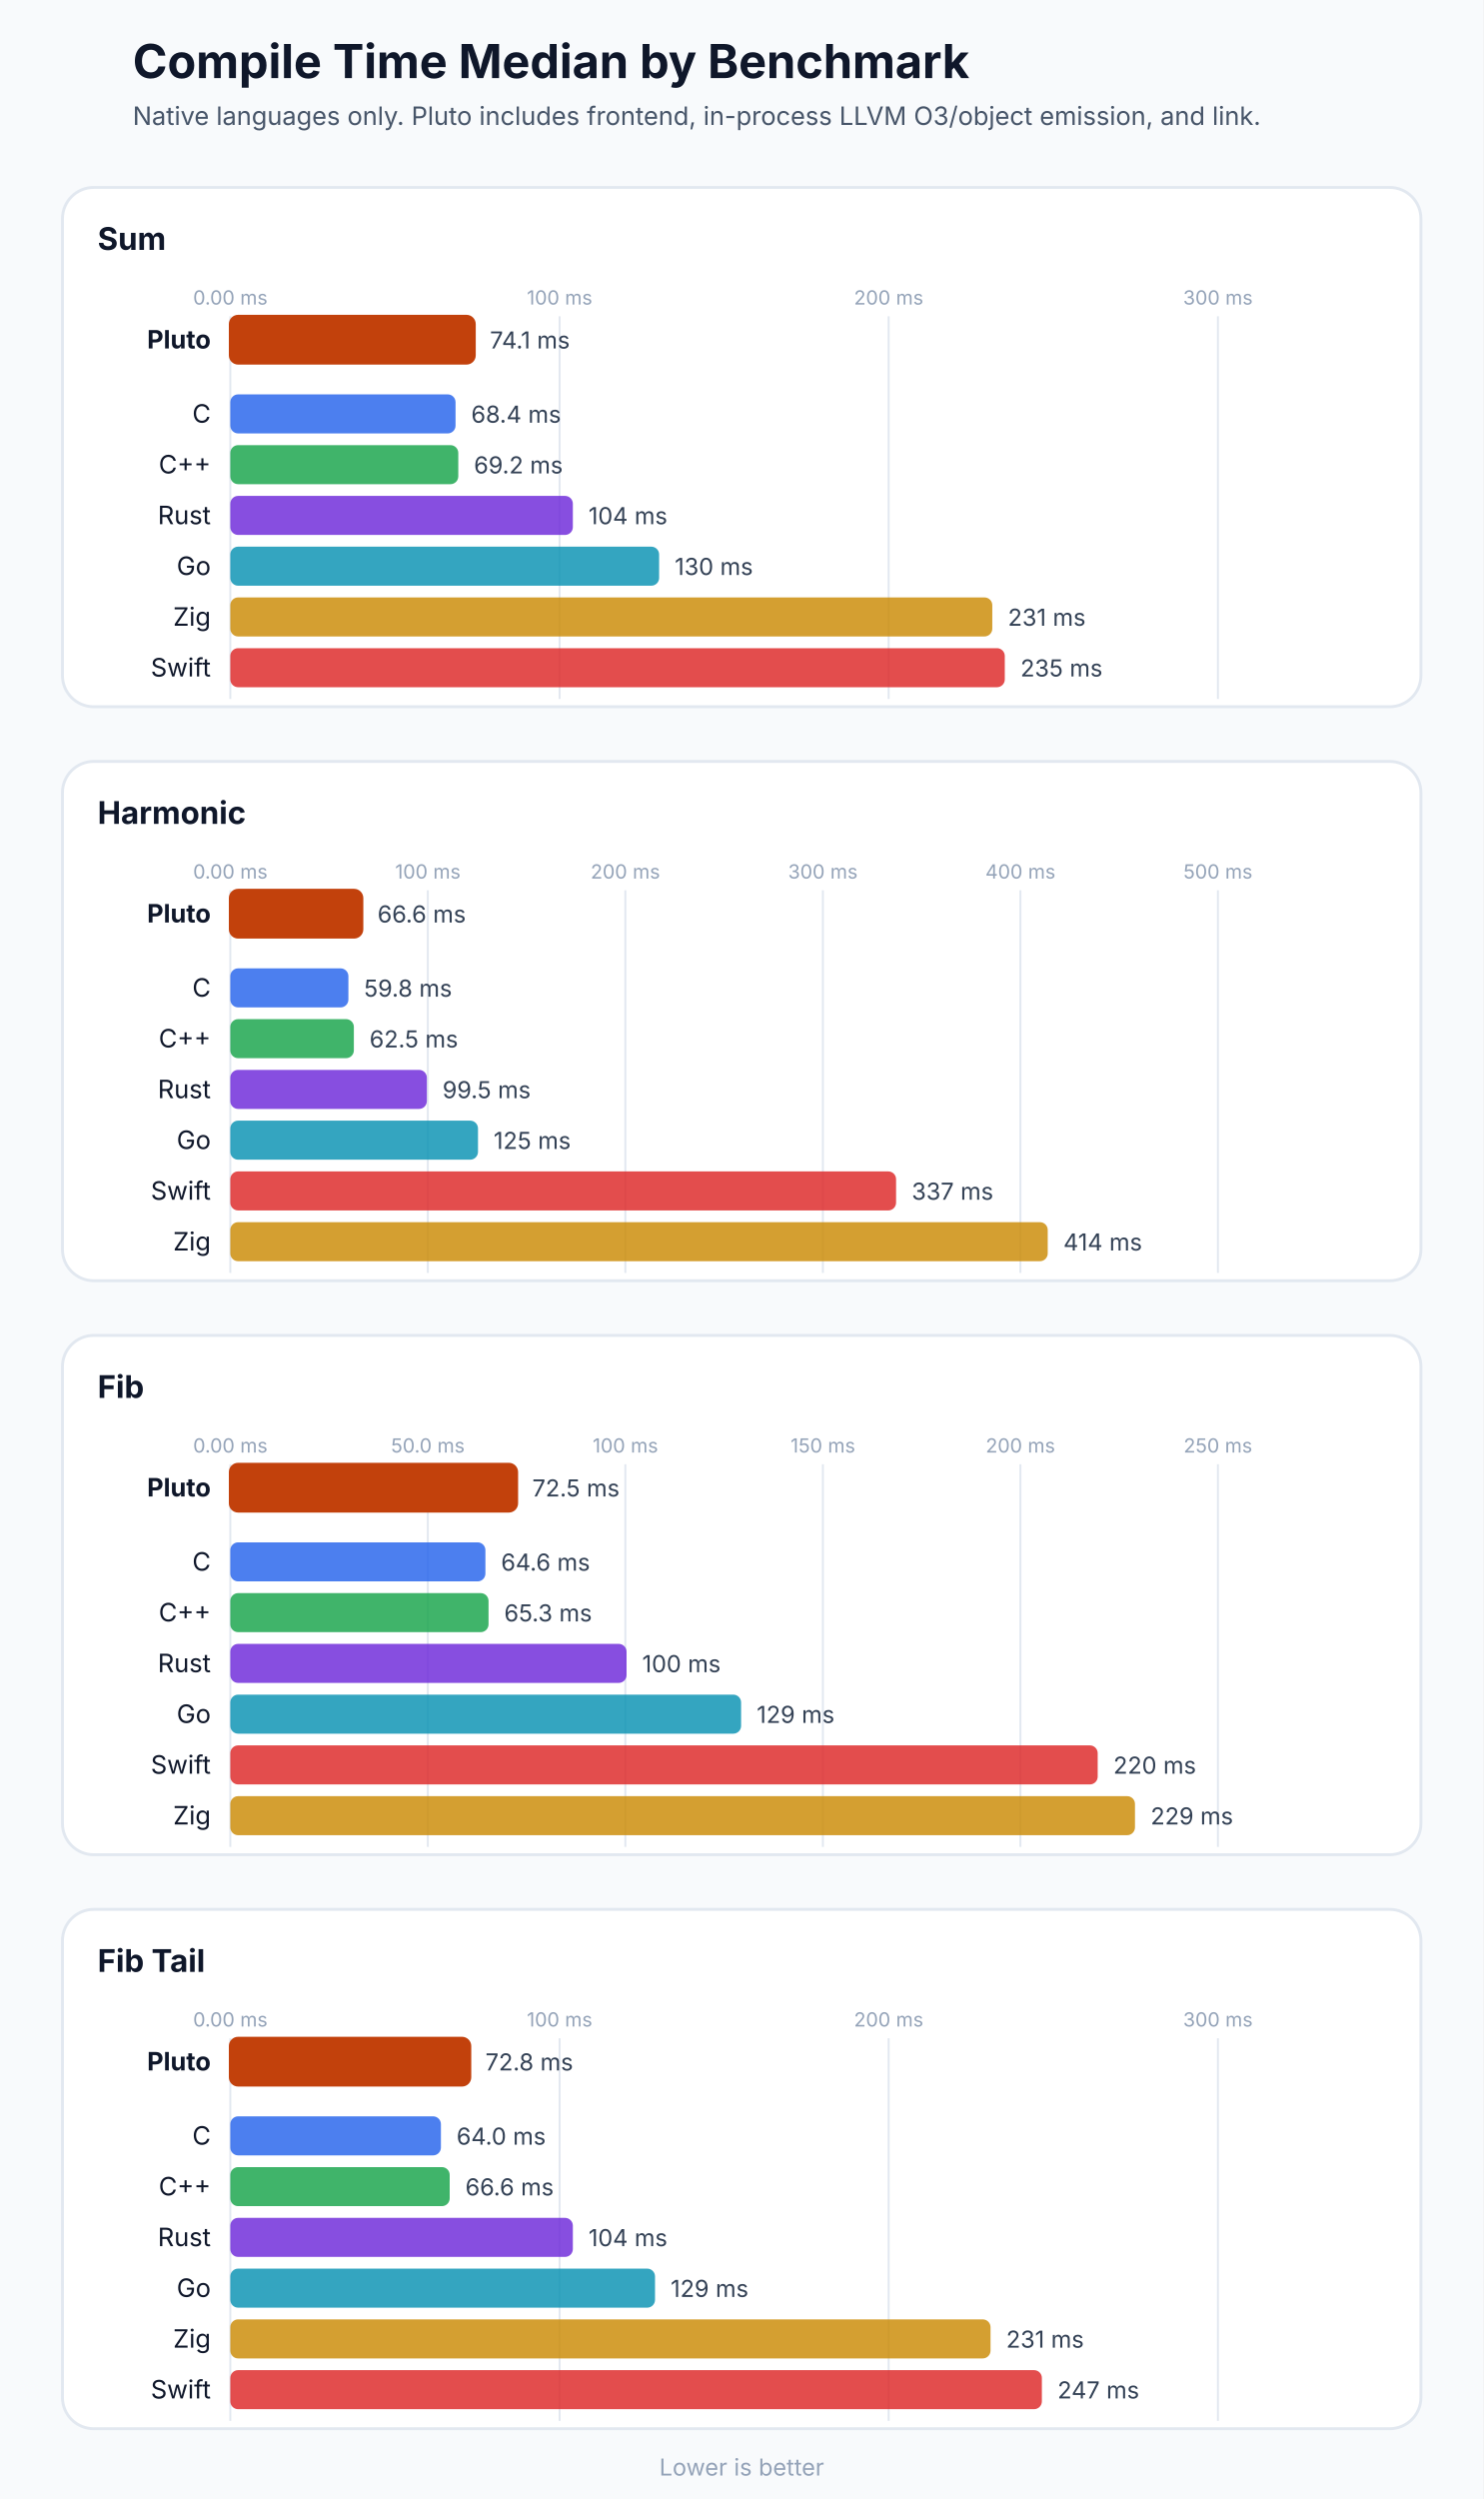
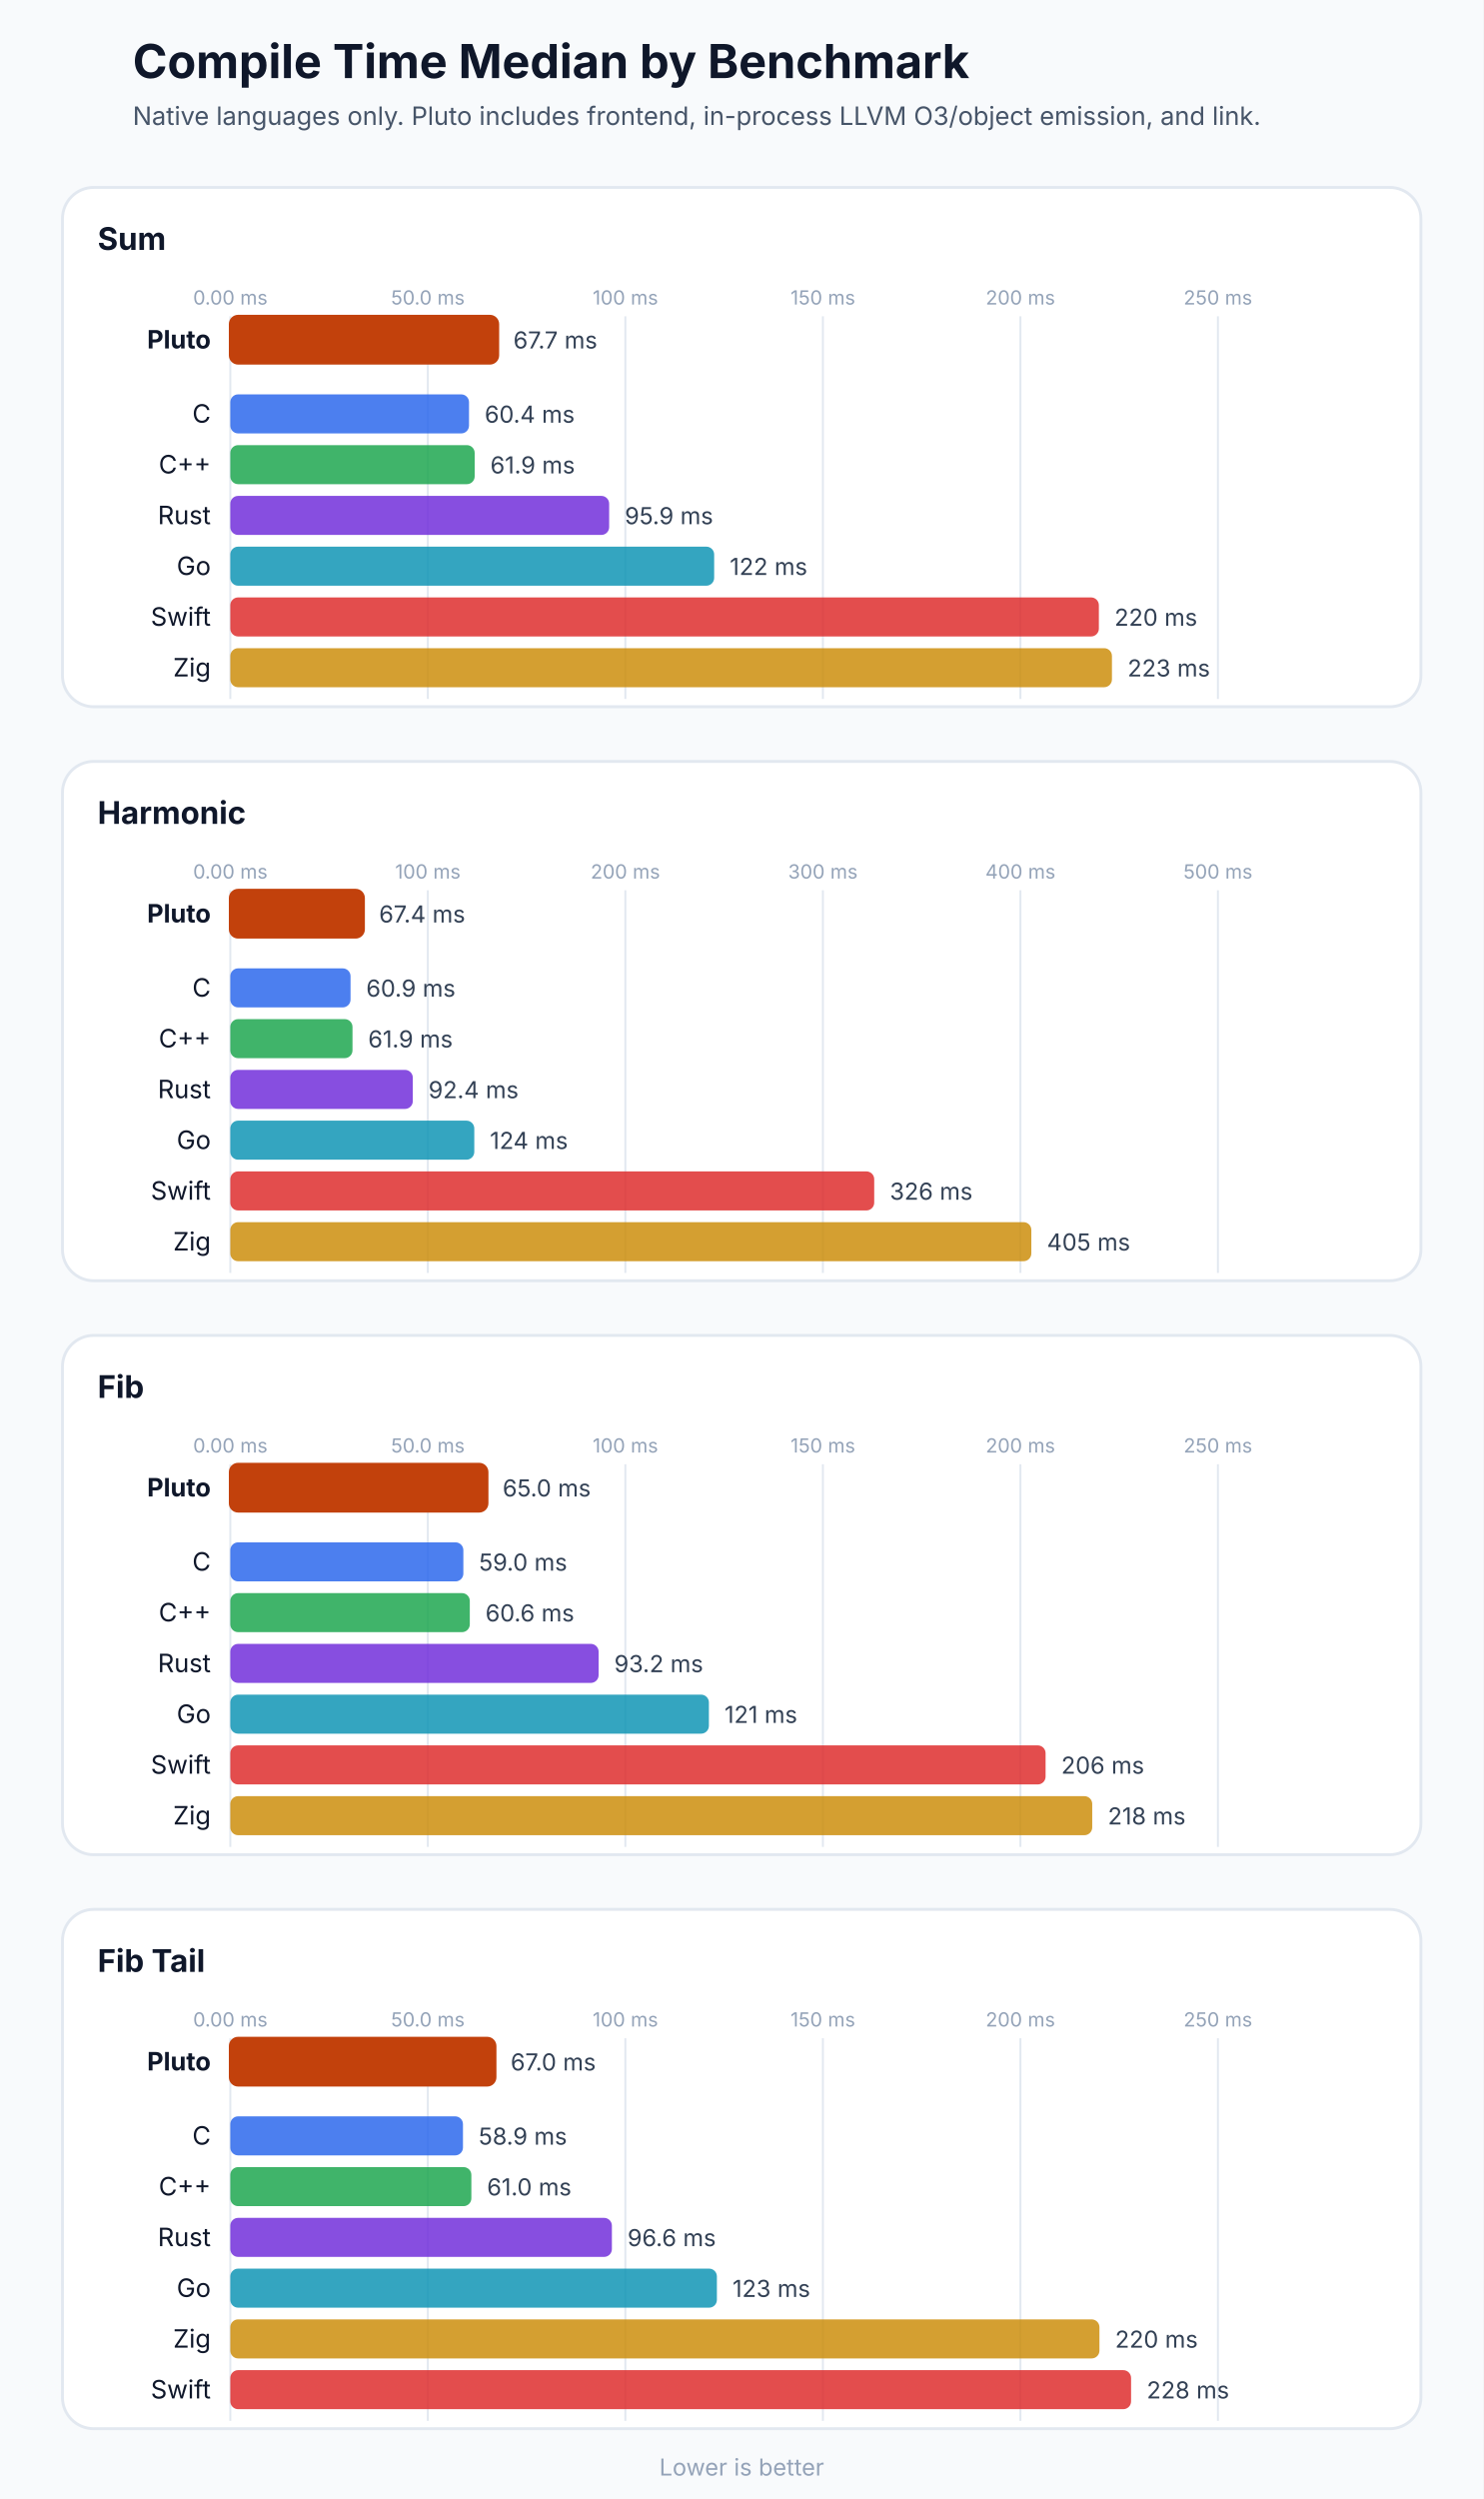
<svg xmlns="http://www.w3.org/2000/svg" width="760" height="1280" viewBox="0 0 760 1280" role="img" aria-labelledby="chart-title chart-desc">
  <rect width="760" height="1280" fill="#f8fafc" />
  <text x="68" y="40" fill="#0f172a" font-size="24" font-weight="700" font-family="ui-sans-serif, system-ui, -apple-system, BlinkMacSystemFont, sans-serif">Compile Time Median by Benchmark</text>
  <text x="68" y="64" fill="#475569" font-size="13" font-family="ui-sans-serif, system-ui, -apple-system, BlinkMacSystemFont, sans-serif">Native languages only. Pluto includes frontend, in-process LLVM O3/object emission, and link.</text>
  <rect x="32" y="96" width="696" height="266" rx="16" fill="#ffffff" stroke="#e2e8f0" stroke-width="1.5" />
  <text x="50" y="128" fill="#0f172a" font-size="16" font-weight="700" font-family="ui-sans-serif, system-ui, -apple-system, BlinkMacSystemFont, sans-serif">Sum</text>
  <line x1="118.0" y1="162" x2="118.0" y2="358" stroke="#e2e8f0" stroke-width="1" />
  <text x="118.0" y="156" text-anchor="middle" fill="#94a3b8" font-size="10" font-family="ui-sans-serif, system-ui, -apple-system, BlinkMacSystemFont, sans-serif">0.00 ms</text>
-   <line x1="286.7" y1="162" x2="286.7" y2="358" stroke="#e2e8f0" stroke-width="1" />
-   <text x="286.7" y="156" text-anchor="middle" fill="#94a3b8" font-size="10" font-family="ui-sans-serif, system-ui, -apple-system, BlinkMacSystemFont, sans-serif">100 ms</text>
-   <line x1="455.3" y1="162" x2="455.3" y2="358" stroke="#e2e8f0" stroke-width="1" />
-   <text x="455.3" y="156" text-anchor="middle" fill="#94a3b8" font-size="10" font-family="ui-sans-serif, system-ui, -apple-system, BlinkMacSystemFont, sans-serif">200 ms</text>
+   <line x1="219.2" y1="162" x2="219.2" y2="358" stroke="#e2e8f0" stroke-width="1" />
+   <text x="219.2" y="156" text-anchor="middle" fill="#94a3b8" font-size="10" font-family="ui-sans-serif, system-ui, -apple-system, BlinkMacSystemFont, sans-serif">50.0 ms</text>
+   <line x1="320.4" y1="162" x2="320.4" y2="358" stroke="#e2e8f0" stroke-width="1" />
+   <text x="320.4" y="156" text-anchor="middle" fill="#94a3b8" font-size="10" font-family="ui-sans-serif, system-ui, -apple-system, BlinkMacSystemFont, sans-serif">100 ms</text>
+   <line x1="421.6" y1="162" x2="421.6" y2="358" stroke="#e2e8f0" stroke-width="1" />
+   <text x="421.6" y="156" text-anchor="middle" fill="#94a3b8" font-size="10" font-family="ui-sans-serif, system-ui, -apple-system, BlinkMacSystemFont, sans-serif">150 ms</text>
+   <line x1="522.8" y1="162" x2="522.8" y2="358" stroke="#e2e8f0" stroke-width="1" />
+   <text x="522.8" y="156" text-anchor="middle" fill="#94a3b8" font-size="10" font-family="ui-sans-serif, system-ui, -apple-system, BlinkMacSystemFont, sans-serif">200 ms</text>
  <line x1="624.0" y1="162" x2="624.0" y2="358" stroke="#e2e8f0" stroke-width="1" />
-   <text x="624.0" y="156" text-anchor="middle" fill="#94a3b8" font-size="10" font-family="ui-sans-serif, system-ui, -apple-system, BlinkMacSystemFont, sans-serif">300 ms</text>
+   <text x="624.0" y="156" text-anchor="middle" fill="#94a3b8" font-size="10" font-family="ui-sans-serif, system-ui, -apple-system, BlinkMacSystemFont, sans-serif">250 ms</text>
  <text x="108" y="178.5" text-anchor="end" fill="#0f172a" font-size="13" font-weight="700" font-family="ui-sans-serif, system-ui, -apple-system, BlinkMacSystemFont, sans-serif">Pluto</text>
-   <rect x="118" y="162" width="125.0" height="24" rx="4" fill="#c2410c" fill-opacity="1.0" stroke="#c2410c" stroke-width="1.5" />
-   <text x="251.0" y="178.5" text-anchor="start" fill="#334155" font-size="12" font-family="ui-sans-serif, system-ui, -apple-system, BlinkMacSystemFont, sans-serif">74.1 ms</text>
+   <rect x="118" y="162" width="137.0" height="24" rx="4" fill="#c2410c" fill-opacity="1.0" stroke="#c2410c" stroke-width="1.5" />
+   <text x="263.0" y="178.5" text-anchor="start" fill="#334155" font-size="12" font-family="ui-sans-serif, system-ui, -apple-system, BlinkMacSystemFont, sans-serif">67.7 ms</text>
  <text x="108" y="216.5" text-anchor="end" fill="#0f172a" font-size="13" font-weight="400" font-family="ui-sans-serif, system-ui, -apple-system, BlinkMacSystemFont, sans-serif">C</text>
-   <rect x="118" y="202" width="115.4" height="20" rx="4" fill="#2563eb" fill-opacity="0.82" />
-   <text x="241.4" y="216.5" text-anchor="start" fill="#334155" font-size="12" font-family="ui-sans-serif, system-ui, -apple-system, BlinkMacSystemFont, sans-serif">68.4 ms</text>
+   <rect x="118" y="202" width="122.3" height="20" rx="4" fill="#2563eb" fill-opacity="0.82" />
+   <text x="248.3" y="216.5" text-anchor="start" fill="#334155" font-size="12" font-family="ui-sans-serif, system-ui, -apple-system, BlinkMacSystemFont, sans-serif">60.4 ms</text>
  <text x="108" y="242.5" text-anchor="end" fill="#0f172a" font-size="13" font-weight="400" font-family="ui-sans-serif, system-ui, -apple-system, BlinkMacSystemFont, sans-serif">C++</text>
-   <rect x="118" y="228" width="116.8" height="20" rx="4" fill="#16a34a" fill-opacity="0.82" />
-   <text x="242.8" y="242.5" text-anchor="start" fill="#334155" font-size="12" font-family="ui-sans-serif, system-ui, -apple-system, BlinkMacSystemFont, sans-serif">69.2 ms</text>
+   <rect x="118" y="228" width="125.2" height="20" rx="4" fill="#16a34a" fill-opacity="0.82" />
+   <text x="251.2" y="242.5" text-anchor="start" fill="#334155" font-size="12" font-family="ui-sans-serif, system-ui, -apple-system, BlinkMacSystemFont, sans-serif">61.9 ms</text>
  <text x="108" y="268.5" text-anchor="end" fill="#0f172a" font-size="13" font-weight="400" font-family="ui-sans-serif, system-ui, -apple-system, BlinkMacSystemFont, sans-serif">Rust</text>
-   <rect x="118" y="254" width="175.5" height="20" rx="4" fill="#6d28d9" fill-opacity="0.82" />
-   <text x="301.5" y="268.5" text-anchor="start" fill="#334155" font-size="12" font-family="ui-sans-serif, system-ui, -apple-system, BlinkMacSystemFont, sans-serif">104 ms</text>
+   <rect x="118" y="254" width="194.1" height="20" rx="4" fill="#6d28d9" fill-opacity="0.82" />
+   <text x="320.1" y="268.5" text-anchor="start" fill="#334155" font-size="12" font-family="ui-sans-serif, system-ui, -apple-system, BlinkMacSystemFont, sans-serif">95.9 ms</text>
  <text x="108" y="294.5" text-anchor="end" fill="#0f172a" font-size="13" font-weight="400" font-family="ui-sans-serif, system-ui, -apple-system, BlinkMacSystemFont, sans-serif">Go</text>
-   <rect x="118" y="280" width="219.7" height="20" rx="4" fill="#0891b2" fill-opacity="0.82" />
-   <text x="345.7" y="294.5" text-anchor="start" fill="#334155" font-size="12" font-family="ui-sans-serif, system-ui, -apple-system, BlinkMacSystemFont, sans-serif">130 ms</text>
-   <text x="108" y="320.5" text-anchor="end" fill="#0f172a" font-size="13" font-weight="400" font-family="ui-sans-serif, system-ui, -apple-system, BlinkMacSystemFont, sans-serif">Zig</text>
-   <rect x="118" y="306" width="390.4" height="20" rx="4" fill="#ca8a04" fill-opacity="0.82" />
-   <text x="516.4" y="320.5" text-anchor="start" fill="#334155" font-size="12" font-family="ui-sans-serif, system-ui, -apple-system, BlinkMacSystemFont, sans-serif">231 ms</text>
-   <text x="108" y="346.5" text-anchor="end" fill="#0f172a" font-size="13" font-weight="400" font-family="ui-sans-serif, system-ui, -apple-system, BlinkMacSystemFont, sans-serif">Swift</text>
-   <rect x="118" y="332" width="396.8" height="20" rx="4" fill="#dc2626" fill-opacity="0.82" />
-   <text x="522.8" y="346.5" text-anchor="start" fill="#334155" font-size="12" font-family="ui-sans-serif, system-ui, -apple-system, BlinkMacSystemFont, sans-serif">235 ms</text>
+   <rect x="118" y="280" width="247.9" height="20" rx="4" fill="#0891b2" fill-opacity="0.82" />
+   <text x="373.9" y="294.5" text-anchor="start" fill="#334155" font-size="12" font-family="ui-sans-serif, system-ui, -apple-system, BlinkMacSystemFont, sans-serif">122 ms</text>
+   <text x="108" y="320.5" text-anchor="end" fill="#0f172a" font-size="13" font-weight="400" font-family="ui-sans-serif, system-ui, -apple-system, BlinkMacSystemFont, sans-serif">Swift</text>
+   <rect x="118" y="306" width="445.0" height="20" rx="4" fill="#dc2626" fill-opacity="0.82" />
+   <text x="571.0" y="320.5" text-anchor="start" fill="#334155" font-size="12" font-family="ui-sans-serif, system-ui, -apple-system, BlinkMacSystemFont, sans-serif">220 ms</text>
+   <text x="108" y="346.5" text-anchor="end" fill="#0f172a" font-size="13" font-weight="400" font-family="ui-sans-serif, system-ui, -apple-system, BlinkMacSystemFont, sans-serif">Zig</text>
+   <rect x="118" y="332" width="451.7" height="20" rx="4" fill="#ca8a04" fill-opacity="0.82" />
+   <text x="577.7" y="346.5" text-anchor="start" fill="#334155" font-size="12" font-family="ui-sans-serif, system-ui, -apple-system, BlinkMacSystemFont, sans-serif">223 ms</text>
  <rect x="32" y="390" width="696" height="266" rx="16" fill="#ffffff" stroke="#e2e8f0" stroke-width="1.5" />
  <text x="50" y="422" fill="#0f172a" font-size="16" font-weight="700" font-family="ui-sans-serif, system-ui, -apple-system, BlinkMacSystemFont, sans-serif">Harmonic</text>
  <line x1="118.0" y1="456" x2="118.0" y2="652" stroke="#e2e8f0" stroke-width="1" />
  <text x="118.0" y="450" text-anchor="middle" fill="#94a3b8" font-size="10" font-family="ui-sans-serif, system-ui, -apple-system, BlinkMacSystemFont, sans-serif">0.00 ms</text>
  <line x1="219.2" y1="456" x2="219.2" y2="652" stroke="#e2e8f0" stroke-width="1" />
  <text x="219.2" y="450" text-anchor="middle" fill="#94a3b8" font-size="10" font-family="ui-sans-serif, system-ui, -apple-system, BlinkMacSystemFont, sans-serif">100 ms</text>
  <line x1="320.4" y1="456" x2="320.4" y2="652" stroke="#e2e8f0" stroke-width="1" />
  <text x="320.4" y="450" text-anchor="middle" fill="#94a3b8" font-size="10" font-family="ui-sans-serif, system-ui, -apple-system, BlinkMacSystemFont, sans-serif">200 ms</text>
  <line x1="421.6" y1="456" x2="421.6" y2="652" stroke="#e2e8f0" stroke-width="1" />
  <text x="421.6" y="450" text-anchor="middle" fill="#94a3b8" font-size="10" font-family="ui-sans-serif, system-ui, -apple-system, BlinkMacSystemFont, sans-serif">300 ms</text>
  <line x1="522.8" y1="456" x2="522.8" y2="652" stroke="#e2e8f0" stroke-width="1" />
  <text x="522.8" y="450" text-anchor="middle" fill="#94a3b8" font-size="10" font-family="ui-sans-serif, system-ui, -apple-system, BlinkMacSystemFont, sans-serif">400 ms</text>
  <line x1="624.0" y1="456" x2="624.0" y2="652" stroke="#e2e8f0" stroke-width="1" />
  <text x="624.0" y="450" text-anchor="middle" fill="#94a3b8" font-size="10" font-family="ui-sans-serif, system-ui, -apple-system, BlinkMacSystemFont, sans-serif">500 ms</text>
  <text x="108" y="472.5" text-anchor="end" fill="#0f172a" font-size="13" font-weight="700" font-family="ui-sans-serif, system-ui, -apple-system, BlinkMacSystemFont, sans-serif">Pluto</text>
-   <rect x="118" y="456" width="67.4" height="24" rx="4" fill="#c2410c" fill-opacity="1.0" stroke="#c2410c" stroke-width="1.5" />
-   <text x="193.4" y="472.5" text-anchor="start" fill="#334155" font-size="12" font-family="ui-sans-serif, system-ui, -apple-system, BlinkMacSystemFont, sans-serif">66.6 ms</text>
+   <rect x="118" y="456" width="68.2" height="24" rx="4" fill="#c2410c" fill-opacity="1.0" stroke="#c2410c" stroke-width="1.5" />
+   <text x="194.2" y="472.5" text-anchor="start" fill="#334155" font-size="12" font-family="ui-sans-serif, system-ui, -apple-system, BlinkMacSystemFont, sans-serif">67.4 ms</text>
  <text x="108" y="510.5" text-anchor="end" fill="#0f172a" font-size="13" font-weight="400" font-family="ui-sans-serif, system-ui, -apple-system, BlinkMacSystemFont, sans-serif">C</text>
-   <rect x="118" y="496" width="60.5" height="20" rx="4" fill="#2563eb" fill-opacity="0.82" />
-   <text x="186.5" y="510.5" text-anchor="start" fill="#334155" font-size="12" font-family="ui-sans-serif, system-ui, -apple-system, BlinkMacSystemFont, sans-serif">59.8 ms</text>
+   <rect x="118" y="496" width="61.6" height="20" rx="4" fill="#2563eb" fill-opacity="0.82" />
+   <text x="187.6" y="510.5" text-anchor="start" fill="#334155" font-size="12" font-family="ui-sans-serif, system-ui, -apple-system, BlinkMacSystemFont, sans-serif">60.9 ms</text>
  <text x="108" y="536.5" text-anchor="end" fill="#0f172a" font-size="13" font-weight="400" font-family="ui-sans-serif, system-ui, -apple-system, BlinkMacSystemFont, sans-serif">C++</text>
-   <rect x="118" y="522" width="63.3" height="20" rx="4" fill="#16a34a" fill-opacity="0.82" />
-   <text x="189.3" y="536.5" text-anchor="start" fill="#334155" font-size="12" font-family="ui-sans-serif, system-ui, -apple-system, BlinkMacSystemFont, sans-serif">62.5 ms</text>
+   <rect x="118" y="522" width="62.6" height="20" rx="4" fill="#16a34a" fill-opacity="0.82" />
+   <text x="188.6" y="536.5" text-anchor="start" fill="#334155" font-size="12" font-family="ui-sans-serif, system-ui, -apple-system, BlinkMacSystemFont, sans-serif">61.9 ms</text>
  <text x="108" y="562.5" text-anchor="end" fill="#0f172a" font-size="13" font-weight="400" font-family="ui-sans-serif, system-ui, -apple-system, BlinkMacSystemFont, sans-serif">Rust</text>
-   <rect x="118" y="548" width="100.7" height="20" rx="4" fill="#6d28d9" fill-opacity="0.82" />
-   <text x="226.7" y="562.5" text-anchor="start" fill="#334155" font-size="12" font-family="ui-sans-serif, system-ui, -apple-system, BlinkMacSystemFont, sans-serif">99.5 ms</text>
+   <rect x="118" y="548" width="93.5" height="20" rx="4" fill="#6d28d9" fill-opacity="0.82" />
+   <text x="219.5" y="562.5" text-anchor="start" fill="#334155" font-size="12" font-family="ui-sans-serif, system-ui, -apple-system, BlinkMacSystemFont, sans-serif">92.4 ms</text>
  <text x="108" y="588.5" text-anchor="end" fill="#0f172a" font-size="13" font-weight="400" font-family="ui-sans-serif, system-ui, -apple-system, BlinkMacSystemFont, sans-serif">Go</text>
-   <rect x="118" y="574" width="126.9" height="20" rx="4" fill="#0891b2" fill-opacity="0.82" />
-   <text x="252.9" y="588.5" text-anchor="start" fill="#334155" font-size="12" font-family="ui-sans-serif, system-ui, -apple-system, BlinkMacSystemFont, sans-serif">125 ms</text>
+   <rect x="118" y="574" width="125.0" height="20" rx="4" fill="#0891b2" fill-opacity="0.82" />
+   <text x="251.0" y="588.5" text-anchor="start" fill="#334155" font-size="12" font-family="ui-sans-serif, system-ui, -apple-system, BlinkMacSystemFont, sans-serif">124 ms</text>
  <text x="108" y="614.5" text-anchor="end" fill="#0f172a" font-size="13" font-weight="400" font-family="ui-sans-serif, system-ui, -apple-system, BlinkMacSystemFont, sans-serif">Swift</text>
-   <rect x="118" y="600" width="341.1" height="20" rx="4" fill="#dc2626" fill-opacity="0.82" />
-   <text x="467.1" y="614.5" text-anchor="start" fill="#334155" font-size="12" font-family="ui-sans-serif, system-ui, -apple-system, BlinkMacSystemFont, sans-serif">337 ms</text>
+   <rect x="118" y="600" width="329.9" height="20" rx="4" fill="#dc2626" fill-opacity="0.82" />
+   <text x="455.9" y="614.5" text-anchor="start" fill="#334155" font-size="12" font-family="ui-sans-serif, system-ui, -apple-system, BlinkMacSystemFont, sans-serif">326 ms</text>
  <text x="108" y="640.5" text-anchor="end" fill="#0f172a" font-size="13" font-weight="400" font-family="ui-sans-serif, system-ui, -apple-system, BlinkMacSystemFont, sans-serif">Zig</text>
-   <rect x="118" y="626" width="418.8" height="20" rx="4" fill="#ca8a04" fill-opacity="0.82" />
-   <text x="544.8" y="640.5" text-anchor="start" fill="#334155" font-size="12" font-family="ui-sans-serif, system-ui, -apple-system, BlinkMacSystemFont, sans-serif">414 ms</text>
+   <rect x="118" y="626" width="410.4" height="20" rx="4" fill="#ca8a04" fill-opacity="0.82" />
+   <text x="536.4" y="640.5" text-anchor="start" fill="#334155" font-size="12" font-family="ui-sans-serif, system-ui, -apple-system, BlinkMacSystemFont, sans-serif">405 ms</text>
  <rect x="32" y="684" width="696" height="266" rx="16" fill="#ffffff" stroke="#e2e8f0" stroke-width="1.5" />
  <text x="50" y="716" fill="#0f172a" font-size="16" font-weight="700" font-family="ui-sans-serif, system-ui, -apple-system, BlinkMacSystemFont, sans-serif">Fib</text>
  <line x1="118.0" y1="750" x2="118.0" y2="946" stroke="#e2e8f0" stroke-width="1" />
  <text x="118.0" y="744" text-anchor="middle" fill="#94a3b8" font-size="10" font-family="ui-sans-serif, system-ui, -apple-system, BlinkMacSystemFont, sans-serif">0.00 ms</text>
  <line x1="219.2" y1="750" x2="219.2" y2="946" stroke="#e2e8f0" stroke-width="1" />
  <text x="219.2" y="744" text-anchor="middle" fill="#94a3b8" font-size="10" font-family="ui-sans-serif, system-ui, -apple-system, BlinkMacSystemFont, sans-serif">50.0 ms</text>
  <line x1="320.4" y1="750" x2="320.4" y2="946" stroke="#e2e8f0" stroke-width="1" />
  <text x="320.4" y="744" text-anchor="middle" fill="#94a3b8" font-size="10" font-family="ui-sans-serif, system-ui, -apple-system, BlinkMacSystemFont, sans-serif">100 ms</text>
  <line x1="421.6" y1="750" x2="421.6" y2="946" stroke="#e2e8f0" stroke-width="1" />
  <text x="421.6" y="744" text-anchor="middle" fill="#94a3b8" font-size="10" font-family="ui-sans-serif, system-ui, -apple-system, BlinkMacSystemFont, sans-serif">150 ms</text>
  <line x1="522.8" y1="750" x2="522.8" y2="946" stroke="#e2e8f0" stroke-width="1" />
  <text x="522.8" y="744" text-anchor="middle" fill="#94a3b8" font-size="10" font-family="ui-sans-serif, system-ui, -apple-system, BlinkMacSystemFont, sans-serif">200 ms</text>
  <line x1="624.0" y1="750" x2="624.0" y2="946" stroke="#e2e8f0" stroke-width="1" />
  <text x="624.0" y="744" text-anchor="middle" fill="#94a3b8" font-size="10" font-family="ui-sans-serif, system-ui, -apple-system, BlinkMacSystemFont, sans-serif">250 ms</text>
  <text x="108" y="766.5" text-anchor="end" fill="#0f172a" font-size="13" font-weight="700" font-family="ui-sans-serif, system-ui, -apple-system, BlinkMacSystemFont, sans-serif">Pluto</text>
-   <rect x="118" y="750" width="146.7" height="24" rx="4" fill="#c2410c" fill-opacity="1.0" stroke="#c2410c" stroke-width="1.5" />
-   <text x="272.7" y="766.5" text-anchor="start" fill="#334155" font-size="12" font-family="ui-sans-serif, system-ui, -apple-system, BlinkMacSystemFont, sans-serif">72.5 ms</text>
+   <rect x="118" y="750" width="131.5" height="24" rx="4" fill="#c2410c" fill-opacity="1.0" stroke="#c2410c" stroke-width="1.5" />
+   <text x="257.5" y="766.5" text-anchor="start" fill="#334155" font-size="12" font-family="ui-sans-serif, system-ui, -apple-system, BlinkMacSystemFont, sans-serif">65.0 ms</text>
  <text x="108" y="804.5" text-anchor="end" fill="#0f172a" font-size="13" font-weight="400" font-family="ui-sans-serif, system-ui, -apple-system, BlinkMacSystemFont, sans-serif">C</text>
-   <rect x="118" y="790" width="130.7" height="20" rx="4" fill="#2563eb" fill-opacity="0.82" />
-   <text x="256.7" y="804.5" text-anchor="start" fill="#334155" font-size="12" font-family="ui-sans-serif, system-ui, -apple-system, BlinkMacSystemFont, sans-serif">64.6 ms</text>
+   <rect x="118" y="790" width="119.4" height="20" rx="4" fill="#2563eb" fill-opacity="0.82" />
+   <text x="245.4" y="804.5" text-anchor="start" fill="#334155" font-size="12" font-family="ui-sans-serif, system-ui, -apple-system, BlinkMacSystemFont, sans-serif">59.0 ms</text>
  <text x="108" y="830.5" text-anchor="end" fill="#0f172a" font-size="13" font-weight="400" font-family="ui-sans-serif, system-ui, -apple-system, BlinkMacSystemFont, sans-serif">C++</text>
-   <rect x="118" y="816" width="132.3" height="20" rx="4" fill="#16a34a" fill-opacity="0.82" />
-   <text x="258.3" y="830.5" text-anchor="start" fill="#334155" font-size="12" font-family="ui-sans-serif, system-ui, -apple-system, BlinkMacSystemFont, sans-serif">65.3 ms</text>
+   <rect x="118" y="816" width="122.7" height="20" rx="4" fill="#16a34a" fill-opacity="0.82" />
+   <text x="248.7" y="830.5" text-anchor="start" fill="#334155" font-size="12" font-family="ui-sans-serif, system-ui, -apple-system, BlinkMacSystemFont, sans-serif">60.6 ms</text>
  <text x="108" y="856.5" text-anchor="end" fill="#0f172a" font-size="13" font-weight="400" font-family="ui-sans-serif, system-ui, -apple-system, BlinkMacSystemFont, sans-serif">Rust</text>
-   <rect x="118" y="842" width="203.0" height="20" rx="4" fill="#6d28d9" fill-opacity="0.82" />
-   <text x="329.0" y="856.5" text-anchor="start" fill="#334155" font-size="12" font-family="ui-sans-serif, system-ui, -apple-system, BlinkMacSystemFont, sans-serif">100 ms</text>
+   <rect x="118" y="842" width="188.7" height="20" rx="4" fill="#6d28d9" fill-opacity="0.82" />
+   <text x="314.7" y="856.5" text-anchor="start" fill="#334155" font-size="12" font-family="ui-sans-serif, system-ui, -apple-system, BlinkMacSystemFont, sans-serif">93.2 ms</text>
  <text x="108" y="882.5" text-anchor="end" fill="#0f172a" font-size="13" font-weight="400" font-family="ui-sans-serif, system-ui, -apple-system, BlinkMacSystemFont, sans-serif">Go</text>
-   <rect x="118" y="868" width="261.7" height="20" rx="4" fill="#0891b2" fill-opacity="0.82" />
-   <text x="387.7" y="882.5" text-anchor="start" fill="#334155" font-size="12" font-family="ui-sans-serif, system-ui, -apple-system, BlinkMacSystemFont, sans-serif">129 ms</text>
+   <rect x="118" y="868" width="245.2" height="20" rx="4" fill="#0891b2" fill-opacity="0.82" />
+   <text x="371.2" y="882.5" text-anchor="start" fill="#334155" font-size="12" font-family="ui-sans-serif, system-ui, -apple-system, BlinkMacSystemFont, sans-serif">121 ms</text>
  <text x="108" y="908.5" text-anchor="end" fill="#0f172a" font-size="13" font-weight="400" font-family="ui-sans-serif, system-ui, -apple-system, BlinkMacSystemFont, sans-serif">Swift</text>
-   <rect x="118" y="894" width="444.4" height="20" rx="4" fill="#dc2626" fill-opacity="0.82" />
-   <text x="570.4" y="908.5" text-anchor="start" fill="#334155" font-size="12" font-family="ui-sans-serif, system-ui, -apple-system, BlinkMacSystemFont, sans-serif">220 ms</text>
+   <rect x="118" y="894" width="417.7" height="20" rx="4" fill="#dc2626" fill-opacity="0.82" />
+   <text x="543.7" y="908.5" text-anchor="start" fill="#334155" font-size="12" font-family="ui-sans-serif, system-ui, -apple-system, BlinkMacSystemFont, sans-serif">206 ms</text>
  <text x="108" y="934.5" text-anchor="end" fill="#0f172a" font-size="13" font-weight="400" font-family="ui-sans-serif, system-ui, -apple-system, BlinkMacSystemFont, sans-serif">Zig</text>
-   <rect x="118" y="920" width="463.5" height="20" rx="4" fill="#ca8a04" fill-opacity="0.82" />
-   <text x="589.5" y="934.5" text-anchor="start" fill="#334155" font-size="12" font-family="ui-sans-serif, system-ui, -apple-system, BlinkMacSystemFont, sans-serif">229 ms</text>
+   <rect x="118" y="920" width="441.6" height="20" rx="4" fill="#ca8a04" fill-opacity="0.82" />
+   <text x="567.6" y="934.5" text-anchor="start" fill="#334155" font-size="12" font-family="ui-sans-serif, system-ui, -apple-system, BlinkMacSystemFont, sans-serif">218 ms</text>
  <rect x="32" y="978" width="696" height="266" rx="16" fill="#ffffff" stroke="#e2e8f0" stroke-width="1.5" />
  <text x="50" y="1010" fill="#0f172a" font-size="16" font-weight="700" font-family="ui-sans-serif, system-ui, -apple-system, BlinkMacSystemFont, sans-serif">Fib Tail</text>
  <line x1="118.0" y1="1044" x2="118.0" y2="1240" stroke="#e2e8f0" stroke-width="1" />
  <text x="118.0" y="1038" text-anchor="middle" fill="#94a3b8" font-size="10" font-family="ui-sans-serif, system-ui, -apple-system, BlinkMacSystemFont, sans-serif">0.00 ms</text>
-   <line x1="286.7" y1="1044" x2="286.7" y2="1240" stroke="#e2e8f0" stroke-width="1" />
-   <text x="286.7" y="1038" text-anchor="middle" fill="#94a3b8" font-size="10" font-family="ui-sans-serif, system-ui, -apple-system, BlinkMacSystemFont, sans-serif">100 ms</text>
-   <line x1="455.3" y1="1044" x2="455.3" y2="1240" stroke="#e2e8f0" stroke-width="1" />
-   <text x="455.3" y="1038" text-anchor="middle" fill="#94a3b8" font-size="10" font-family="ui-sans-serif, system-ui, -apple-system, BlinkMacSystemFont, sans-serif">200 ms</text>
+   <line x1="219.2" y1="1044" x2="219.2" y2="1240" stroke="#e2e8f0" stroke-width="1" />
+   <text x="219.2" y="1038" text-anchor="middle" fill="#94a3b8" font-size="10" font-family="ui-sans-serif, system-ui, -apple-system, BlinkMacSystemFont, sans-serif">50.0 ms</text>
+   <line x1="320.4" y1="1044" x2="320.4" y2="1240" stroke="#e2e8f0" stroke-width="1" />
+   <text x="320.4" y="1038" text-anchor="middle" fill="#94a3b8" font-size="10" font-family="ui-sans-serif, system-ui, -apple-system, BlinkMacSystemFont, sans-serif">100 ms</text>
+   <line x1="421.6" y1="1044" x2="421.6" y2="1240" stroke="#e2e8f0" stroke-width="1" />
+   <text x="421.6" y="1038" text-anchor="middle" fill="#94a3b8" font-size="10" font-family="ui-sans-serif, system-ui, -apple-system, BlinkMacSystemFont, sans-serif">150 ms</text>
+   <line x1="522.8" y1="1044" x2="522.8" y2="1240" stroke="#e2e8f0" stroke-width="1" />
+   <text x="522.8" y="1038" text-anchor="middle" fill="#94a3b8" font-size="10" font-family="ui-sans-serif, system-ui, -apple-system, BlinkMacSystemFont, sans-serif">200 ms</text>
  <line x1="624.0" y1="1044" x2="624.0" y2="1240" stroke="#e2e8f0" stroke-width="1" />
-   <text x="624.0" y="1038" text-anchor="middle" fill="#94a3b8" font-size="10" font-family="ui-sans-serif, system-ui, -apple-system, BlinkMacSystemFont, sans-serif">300 ms</text>
+   <text x="624.0" y="1038" text-anchor="middle" fill="#94a3b8" font-size="10" font-family="ui-sans-serif, system-ui, -apple-system, BlinkMacSystemFont, sans-serif">250 ms</text>
  <text x="108" y="1060.5" text-anchor="end" fill="#0f172a" font-size="13" font-weight="700" font-family="ui-sans-serif, system-ui, -apple-system, BlinkMacSystemFont, sans-serif">Pluto</text>
-   <rect x="118" y="1044" width="122.7" height="24" rx="4" fill="#c2410c" fill-opacity="1.0" stroke="#c2410c" stroke-width="1.5" />
-   <text x="248.7" y="1060.5" text-anchor="start" fill="#334155" font-size="12" font-family="ui-sans-serif, system-ui, -apple-system, BlinkMacSystemFont, sans-serif">72.8 ms</text>
+   <rect x="118" y="1044" width="135.6" height="24" rx="4" fill="#c2410c" fill-opacity="1.0" stroke="#c2410c" stroke-width="1.5" />
+   <text x="261.6" y="1060.5" text-anchor="start" fill="#334155" font-size="12" font-family="ui-sans-serif, system-ui, -apple-system, BlinkMacSystemFont, sans-serif">67.0 ms</text>
  <text x="108" y="1098.5" text-anchor="end" fill="#0f172a" font-size="13" font-weight="400" font-family="ui-sans-serif, system-ui, -apple-system, BlinkMacSystemFont, sans-serif">C</text>
-   <rect x="118" y="1084" width="107.9" height="20" rx="4" fill="#2563eb" fill-opacity="0.82" />
-   <text x="233.9" y="1098.5" text-anchor="start" fill="#334155" font-size="12" font-family="ui-sans-serif, system-ui, -apple-system, BlinkMacSystemFont, sans-serif">64.0 ms</text>
+   <rect x="118" y="1084" width="119.2" height="20" rx="4" fill="#2563eb" fill-opacity="0.82" />
+   <text x="245.2" y="1098.5" text-anchor="start" fill="#334155" font-size="12" font-family="ui-sans-serif, system-ui, -apple-system, BlinkMacSystemFont, sans-serif">58.9 ms</text>
  <text x="108" y="1124.5" text-anchor="end" fill="#0f172a" font-size="13" font-weight="400" font-family="ui-sans-serif, system-ui, -apple-system, BlinkMacSystemFont, sans-serif">C++</text>
-   <rect x="118" y="1110" width="112.4" height="20" rx="4" fill="#16a34a" fill-opacity="0.82" />
-   <text x="238.4" y="1124.5" text-anchor="start" fill="#334155" font-size="12" font-family="ui-sans-serif, system-ui, -apple-system, BlinkMacSystemFont, sans-serif">66.6 ms</text>
+   <rect x="118" y="1110" width="123.5" height="20" rx="4" fill="#16a34a" fill-opacity="0.82" />
+   <text x="249.5" y="1124.5" text-anchor="start" fill="#334155" font-size="12" font-family="ui-sans-serif, system-ui, -apple-system, BlinkMacSystemFont, sans-serif">61.0 ms</text>
  <text x="108" y="1150.5" text-anchor="end" fill="#0f172a" font-size="13" font-weight="400" font-family="ui-sans-serif, system-ui, -apple-system, BlinkMacSystemFont, sans-serif">Rust</text>
-   <rect x="118" y="1136" width="175.5" height="20" rx="4" fill="#6d28d9" fill-opacity="0.82" />
-   <text x="301.5" y="1150.5" text-anchor="start" fill="#334155" font-size="12" font-family="ui-sans-serif, system-ui, -apple-system, BlinkMacSystemFont, sans-serif">104 ms</text>
+   <rect x="118" y="1136" width="195.5" height="20" rx="4" fill="#6d28d9" fill-opacity="0.82" />
+   <text x="321.5" y="1150.5" text-anchor="start" fill="#334155" font-size="12" font-family="ui-sans-serif, system-ui, -apple-system, BlinkMacSystemFont, sans-serif">96.6 ms</text>
  <text x="108" y="1176.5" text-anchor="end" fill="#0f172a" font-size="13" font-weight="400" font-family="ui-sans-serif, system-ui, -apple-system, BlinkMacSystemFont, sans-serif">Go</text>
-   <rect x="118" y="1162" width="217.6" height="20" rx="4" fill="#0891b2" fill-opacity="0.82" />
-   <text x="343.6" y="1176.5" text-anchor="start" fill="#334155" font-size="12" font-family="ui-sans-serif, system-ui, -apple-system, BlinkMacSystemFont, sans-serif">129 ms</text>
+   <rect x="118" y="1162" width="249.3" height="20" rx="4" fill="#0891b2" fill-opacity="0.82" />
+   <text x="375.3" y="1176.5" text-anchor="start" fill="#334155" font-size="12" font-family="ui-sans-serif, system-ui, -apple-system, BlinkMacSystemFont, sans-serif">123 ms</text>
  <text x="108" y="1202.5" text-anchor="end" fill="#0f172a" font-size="13" font-weight="400" font-family="ui-sans-serif, system-ui, -apple-system, BlinkMacSystemFont, sans-serif">Zig</text>
-   <rect x="118" y="1188" width="389.5" height="20" rx="4" fill="#ca8a04" fill-opacity="0.82" />
-   <text x="515.5" y="1202.5" text-anchor="start" fill="#334155" font-size="12" font-family="ui-sans-serif, system-ui, -apple-system, BlinkMacSystemFont, sans-serif">231 ms</text>
+   <rect x="118" y="1188" width="445.3" height="20" rx="4" fill="#ca8a04" fill-opacity="0.82" />
+   <text x="571.3" y="1202.5" text-anchor="start" fill="#334155" font-size="12" font-family="ui-sans-serif, system-ui, -apple-system, BlinkMacSystemFont, sans-serif">220 ms</text>
  <text x="108" y="1228.5" text-anchor="end" fill="#0f172a" font-size="13" font-weight="400" font-family="ui-sans-serif, system-ui, -apple-system, BlinkMacSystemFont, sans-serif">Swift</text>
-   <rect x="118" y="1214" width="415.8" height="20" rx="4" fill="#dc2626" fill-opacity="0.82" />
-   <text x="541.8" y="1228.5" text-anchor="start" fill="#334155" font-size="12" font-family="ui-sans-serif, system-ui, -apple-system, BlinkMacSystemFont, sans-serif">247 ms</text>
+   <rect x="118" y="1214" width="461.5" height="20" rx="4" fill="#dc2626" fill-opacity="0.82" />
+   <text x="587.5" y="1228.5" text-anchor="start" fill="#334155" font-size="12" font-family="ui-sans-serif, system-ui, -apple-system, BlinkMacSystemFont, sans-serif">228 ms</text>
  <text x="380.0" y="1268" text-anchor="middle" fill="#94a3b8" font-size="12" font-family="ui-sans-serif, system-ui, -apple-system, BlinkMacSystemFont, sans-serif">Lower is better</text>
</svg>
